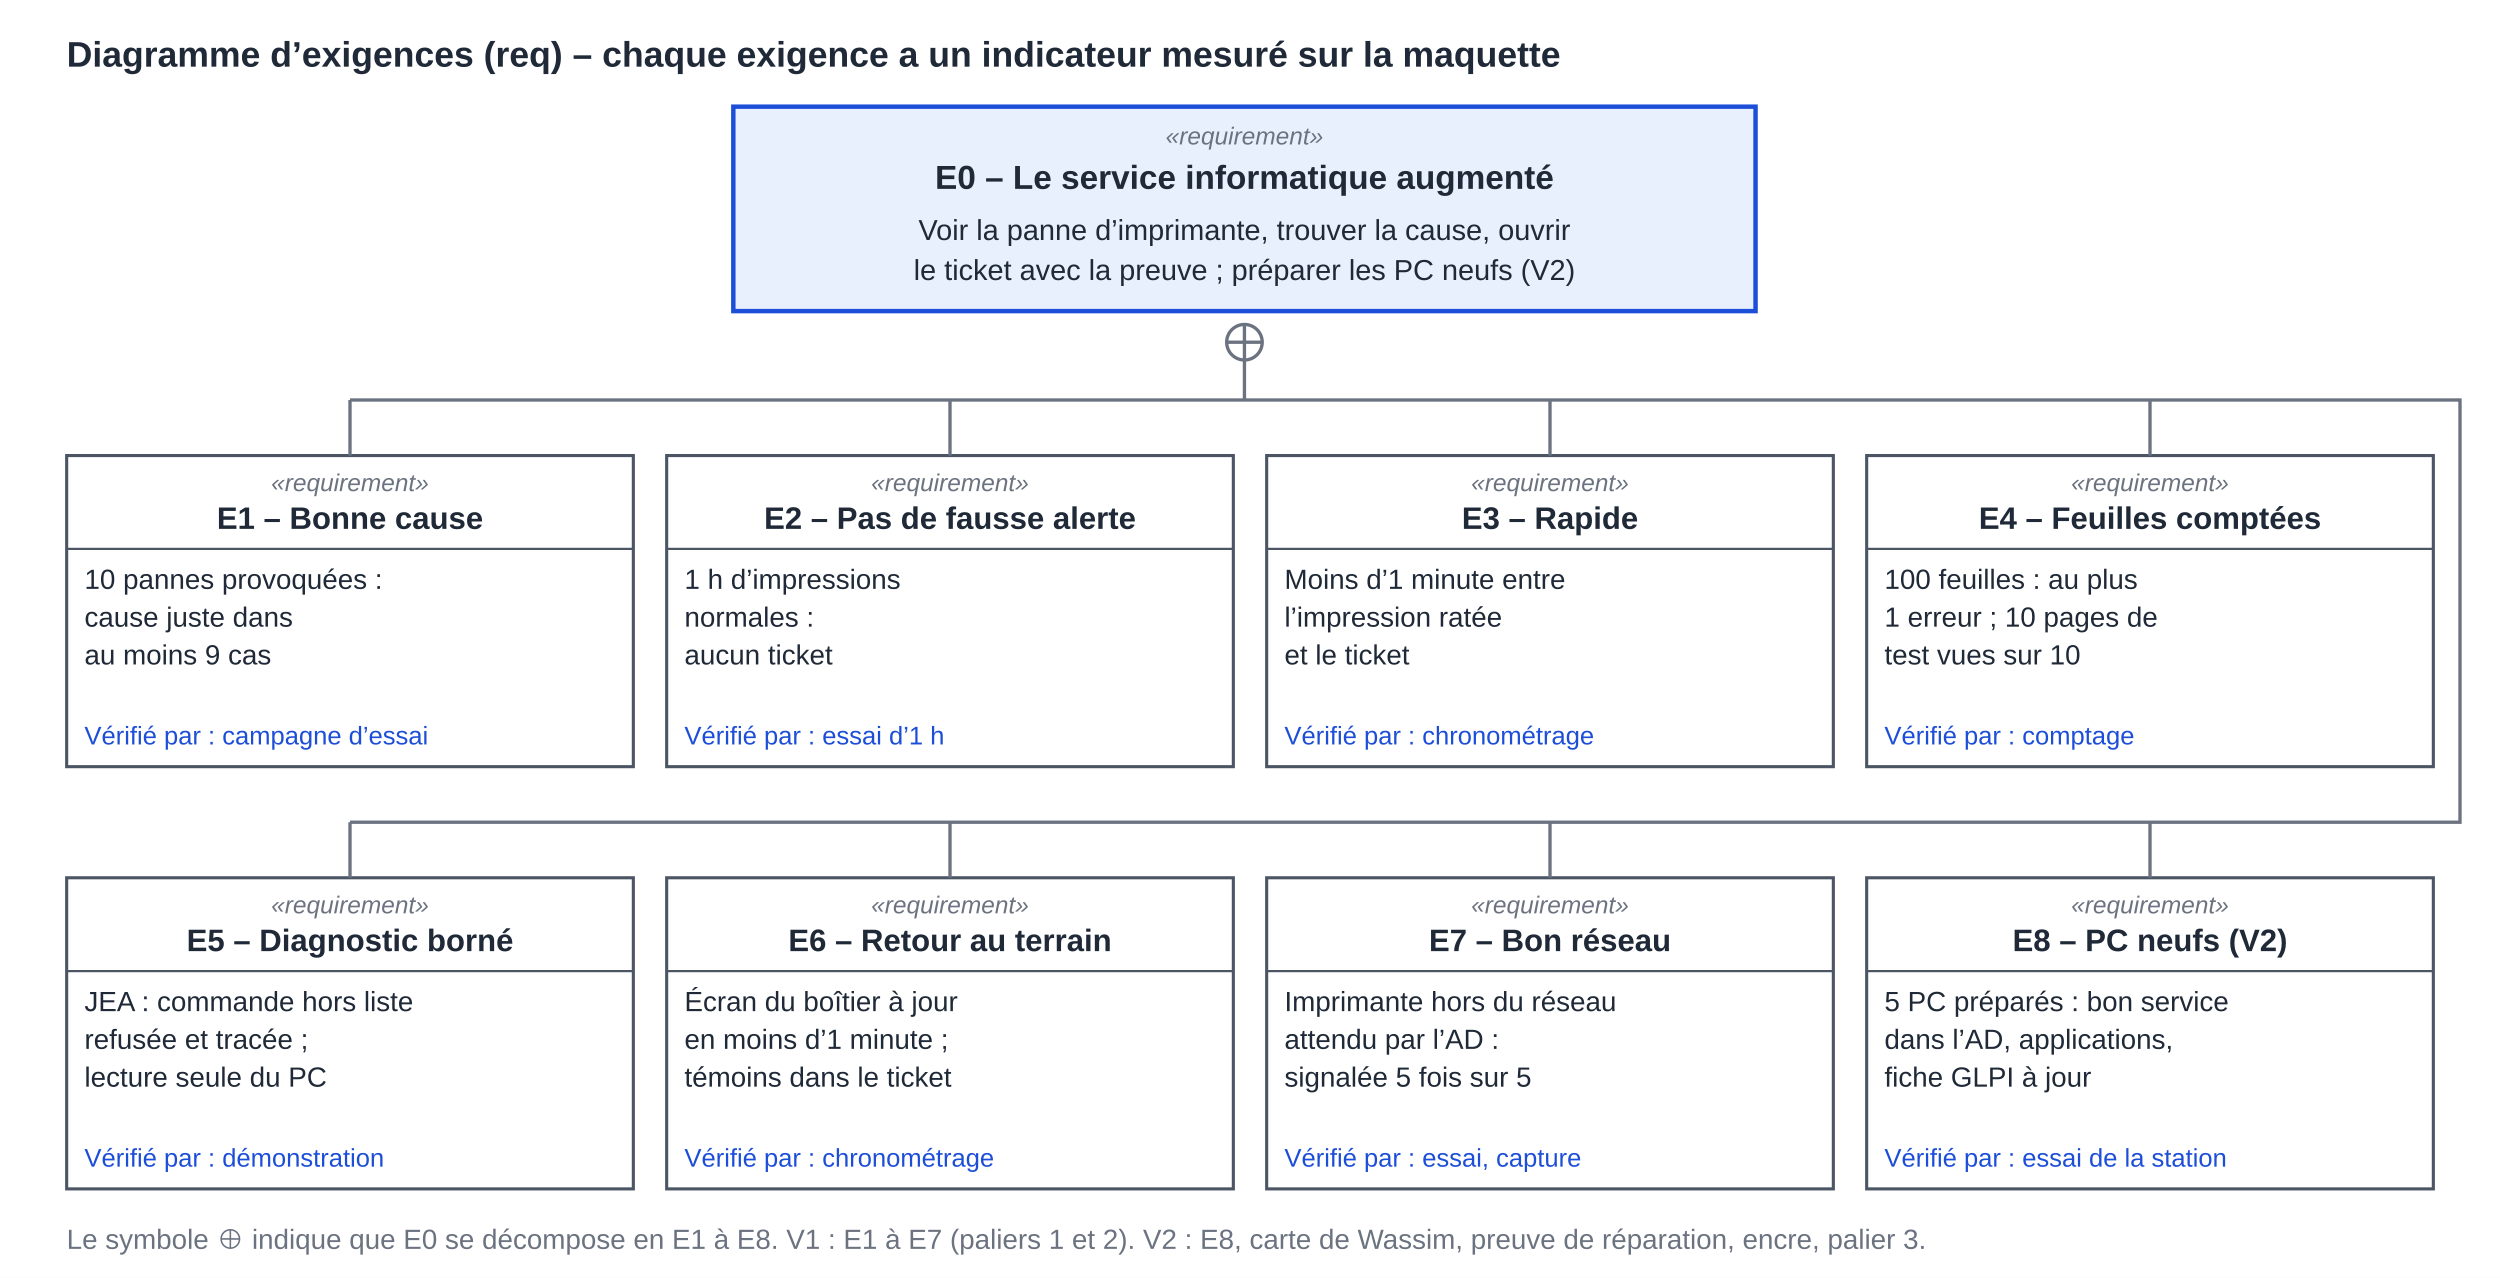
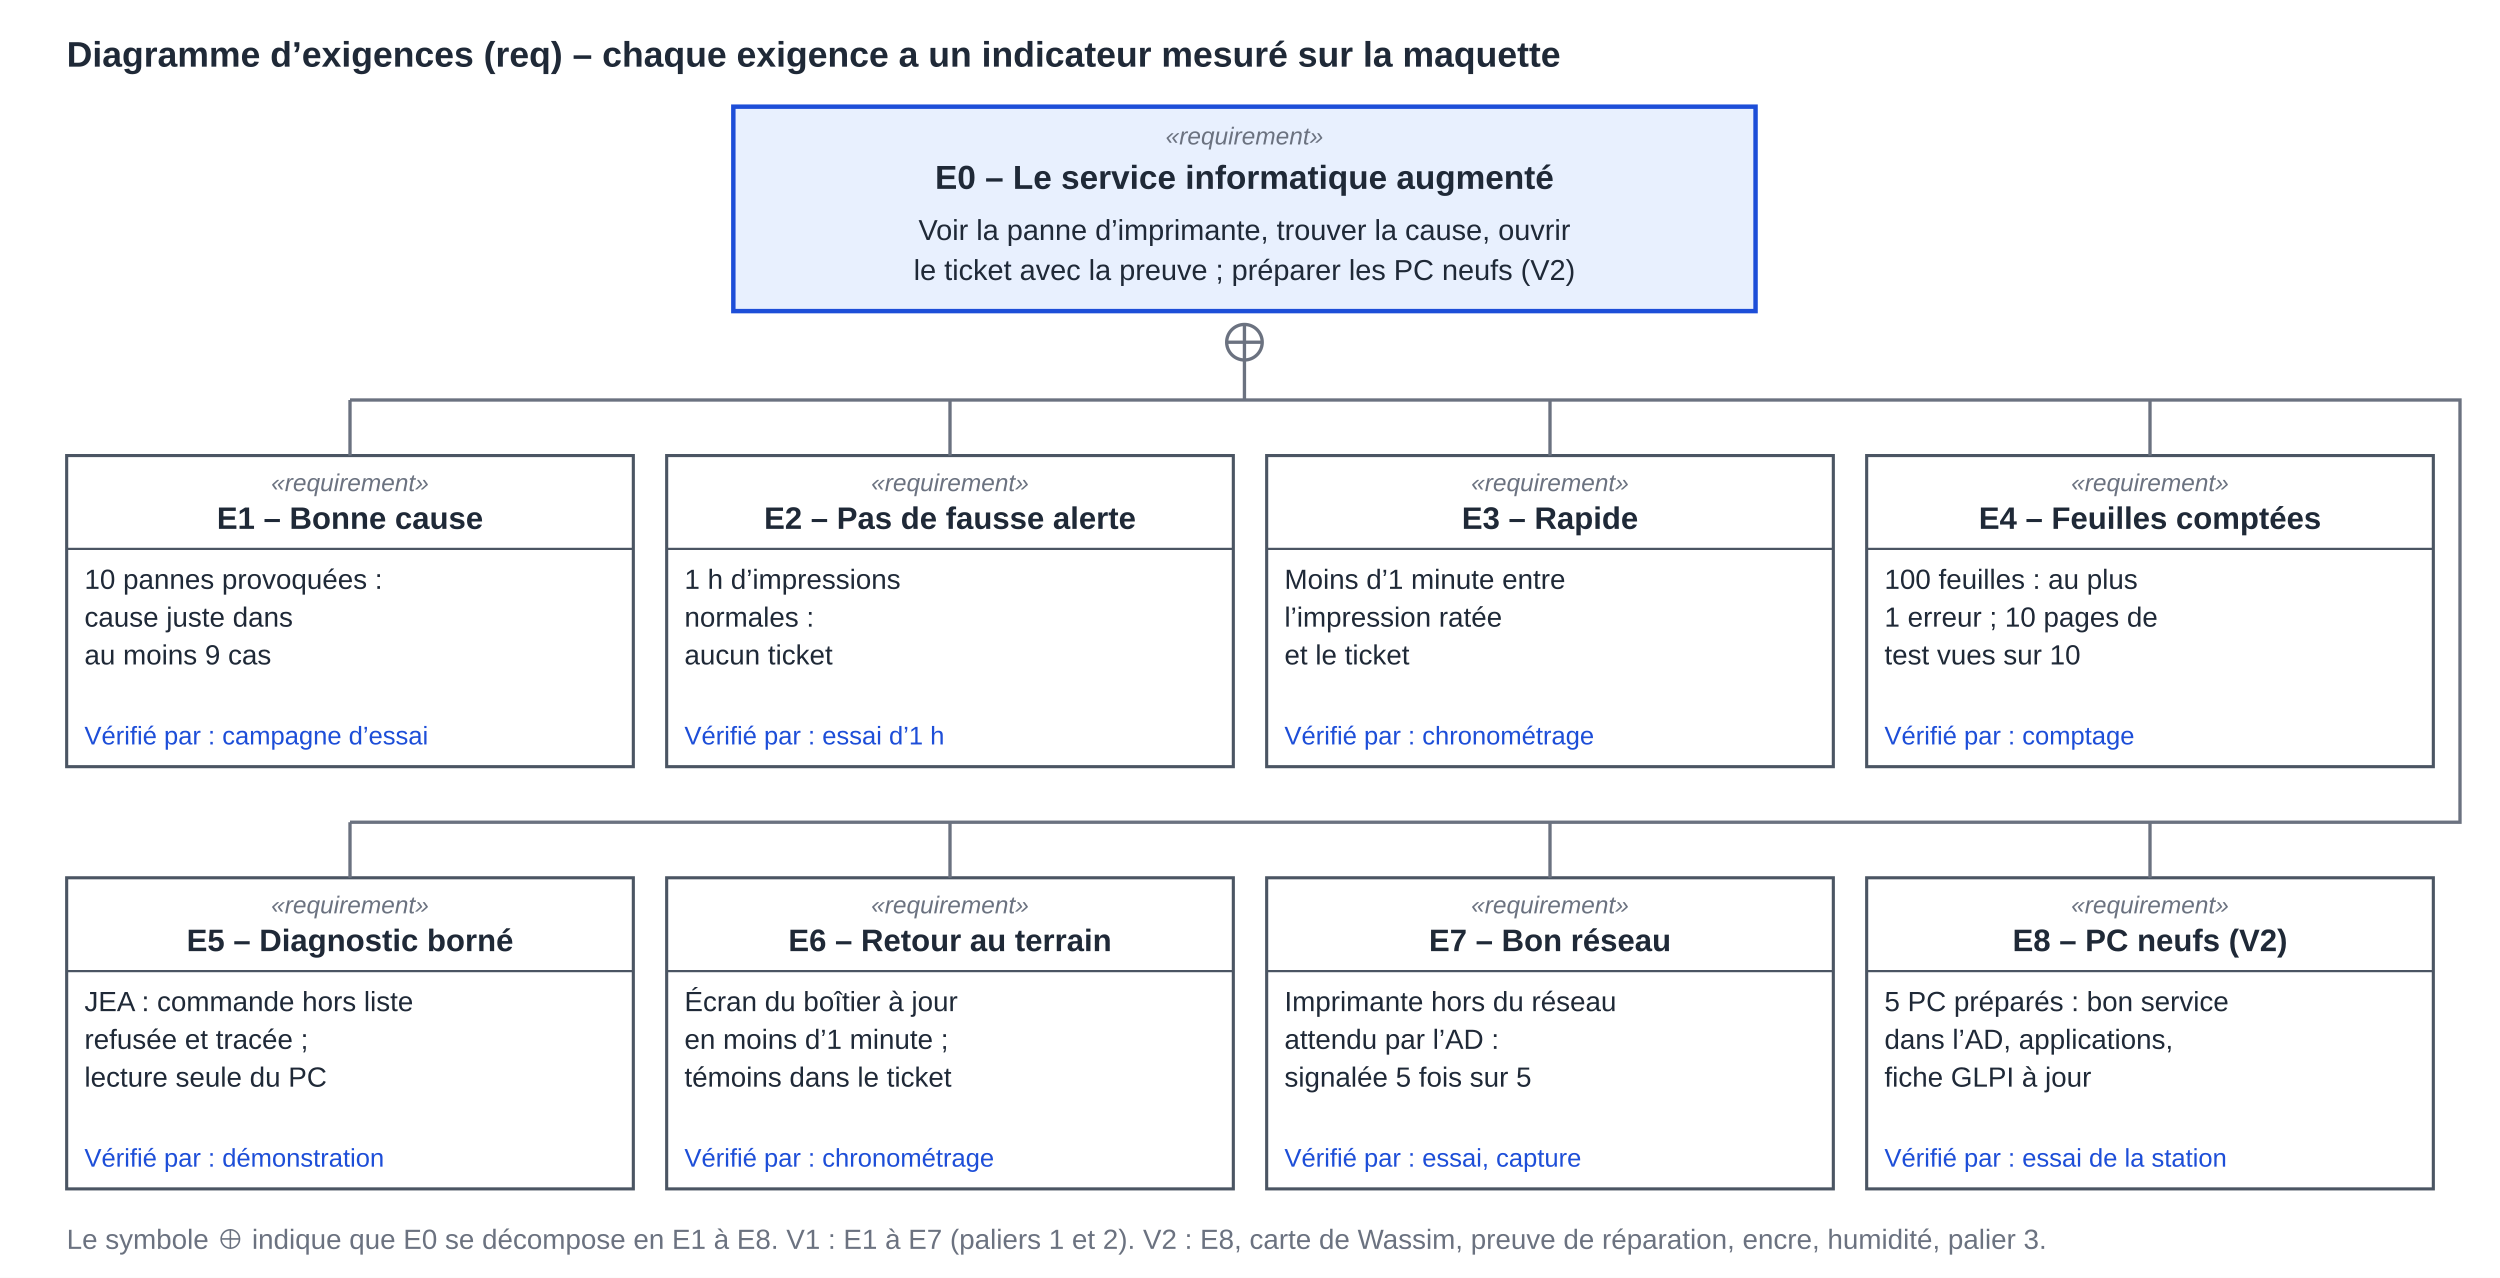
<svg xmlns="http://www.w3.org/2000/svg" width="1125" height="575" viewBox="0 0 1125 575" font-family="Liberation Sans, Arial, Helvetica, sans-serif">
  <defs>
    <marker id="fl" viewBox="0 0 10 10" refX="9" refY="5" markerWidth="8" markerHeight="8" orient="auto-start-reverse">
      <path d="M0,0 L10,5 L0,10 z" fill="#6b7280" />
    </marker>
    <marker id="flo" viewBox="0 0 10 10" refX="9" refY="5" markerWidth="9" markerHeight="9" orient="auto">
      <path d="M0,0 L10,5 L0,10" fill="none" stroke="#6b7280" stroke-width="1.5" />
    </marker>
  </defs>
  <rect width="100%" height="100%" fill="#fff" />
  <text x="30" y="30" font-size="16" font-weight="bold" fill="#1f2937" text-anchor="start">Diagramme d’exigences (req) – chaque exigence a un indicateur mesuré sur la maquette</text>
  <rect x="330" y="48" width="460" height="92" fill="#e8f0fe" stroke="#1d4ed8" stroke-width="2" />
  <text x="560.0" y="65" font-size="11" font-weight="normal" fill="#6b7280" text-anchor="middle" font-style="italic">«requirement»</text>
  <text x="560.0" y="85" font-size="15" font-weight="bold" fill="#1f2937" text-anchor="middle">E0 – Le service informatique augmenté</text>
  <text x="560.0" y="108" font-size="13" font-weight="normal" fill="#1f2937" text-anchor="middle">Voir la panne d’imprimante, trouver la cause, ouvrir</text>
  <text x="560.0" y="126" font-size="13" font-weight="normal" fill="#1f2937" text-anchor="middle">le ticket avec la preuve ; préparer les PC neufs (V2)</text>
  <circle cx="560.0" cy="154" r="8" fill="#fff" stroke="#6b7280" stroke-width="1.5" />
  <polyline points="552.0,154 568.0,154" fill="none" stroke="#6b7280" stroke-width="1.5" />
  <polyline points="560.0,146 560.0,162" fill="none" stroke="#6b7280" stroke-width="1.5" />
  <polyline points="560.0,162 560.0,180" fill="none" stroke="#6b7280" stroke-width="1.5" />
  <polyline points="157.5,180 967.5,180" fill="none" stroke="#6b7280" stroke-width="1.5" />
  <rect x="30" y="205" width="255" height="140" fill="#fff" stroke="#4b5563" stroke-width="1.4" />
  <text x="157.5" y="221" font-size="11" font-weight="normal" fill="#6b7280" text-anchor="middle" font-style="italic">«requirement»</text>
  <text x="157.5" y="238" font-size="14" font-weight="bold" fill="#1f2937" text-anchor="middle">E1 – Bonne cause</text>
  <polyline points="30,247 285,247" fill="none" stroke="#4b5563" stroke-width="1" />
  <text x="38" y="265" font-size="12.5" font-weight="normal" fill="#1f2937" text-anchor="start">10 pannes provoquées :</text>
  <text x="38" y="282" font-size="12.5" font-weight="normal" fill="#1f2937" text-anchor="start">cause juste dans</text>
  <text x="38" y="299" font-size="12.5" font-weight="normal" fill="#1f2937" text-anchor="start">au moins 9 cas</text>
  <text x="38" y="335" font-size="11.5" font-weight="normal" fill="#1d4ed8" text-anchor="start">Vérifié par : campagne d’essai</text>
  <polyline points="157.5,180 157.5,205" fill="none" stroke="#6b7280" stroke-width="1.5" />
  <rect x="300" y="205" width="255" height="140" fill="#fff" stroke="#4b5563" stroke-width="1.4" />
  <text x="427.5" y="221" font-size="11" font-weight="normal" fill="#6b7280" text-anchor="middle" font-style="italic">«requirement»</text>
  <text x="427.5" y="238" font-size="14" font-weight="bold" fill="#1f2937" text-anchor="middle">E2 – Pas de fausse alerte</text>
  <polyline points="300,247 555,247" fill="none" stroke="#4b5563" stroke-width="1" />
  <text x="308" y="265" font-size="12.5" font-weight="normal" fill="#1f2937" text-anchor="start">1 h d’impressions</text>
  <text x="308" y="282" font-size="12.5" font-weight="normal" fill="#1f2937" text-anchor="start">normales :</text>
  <text x="308" y="299" font-size="12.5" font-weight="normal" fill="#1f2937" text-anchor="start">aucun ticket</text>
  <text x="308" y="335" font-size="11.5" font-weight="normal" fill="#1d4ed8" text-anchor="start">Vérifié par : essai d’1 h</text>
  <polyline points="427.5,180 427.5,205" fill="none" stroke="#6b7280" stroke-width="1.5" />
  <rect x="570" y="205" width="255" height="140" fill="#fff" stroke="#4b5563" stroke-width="1.4" />
  <text x="697.5" y="221" font-size="11" font-weight="normal" fill="#6b7280" text-anchor="middle" font-style="italic">«requirement»</text>
  <text x="697.5" y="238" font-size="14" font-weight="bold" fill="#1f2937" text-anchor="middle">E3 – Rapide</text>
  <polyline points="570,247 825,247" fill="none" stroke="#4b5563" stroke-width="1" />
  <text x="578" y="265" font-size="12.5" font-weight="normal" fill="#1f2937" text-anchor="start">Moins d’1 minute entre</text>
  <text x="578" y="282" font-size="12.5" font-weight="normal" fill="#1f2937" text-anchor="start">l’impression ratée</text>
  <text x="578" y="299" font-size="12.5" font-weight="normal" fill="#1f2937" text-anchor="start">et le ticket</text>
  <text x="578" y="335" font-size="11.5" font-weight="normal" fill="#1d4ed8" text-anchor="start">Vérifié par : chronométrage</text>
  <polyline points="697.5,180 697.5,205" fill="none" stroke="#6b7280" stroke-width="1.5" />
  <rect x="840" y="205" width="255" height="140" fill="#fff" stroke="#4b5563" stroke-width="1.4" />
  <text x="967.5" y="221" font-size="11" font-weight="normal" fill="#6b7280" text-anchor="middle" font-style="italic">«requirement»</text>
  <text x="967.5" y="238" font-size="14" font-weight="bold" fill="#1f2937" text-anchor="middle">E4 – Feuilles comptées</text>
  <polyline points="840,247 1095,247" fill="none" stroke="#4b5563" stroke-width="1" />
  <text x="848" y="265" font-size="12.5" font-weight="normal" fill="#1f2937" text-anchor="start">100 feuilles : au plus</text>
  <text x="848" y="282" font-size="12.5" font-weight="normal" fill="#1f2937" text-anchor="start">1 erreur ; 10 pages de</text>
  <text x="848" y="299" font-size="12.5" font-weight="normal" fill="#1f2937" text-anchor="start">test vues sur 10</text>
  <text x="848" y="335" font-size="11.5" font-weight="normal" fill="#1d4ed8" text-anchor="start">Vérifié par : comptage</text>
  <polyline points="967.5,180 967.5,205" fill="none" stroke="#6b7280" stroke-width="1.5" />
  <rect x="30" y="395" width="255" height="140" fill="#fff" stroke="#4b5563" stroke-width="1.4" />
  <text x="157.5" y="411" font-size="11" font-weight="normal" fill="#6b7280" text-anchor="middle" font-style="italic">«requirement»</text>
  <text x="157.5" y="428" font-size="14" font-weight="bold" fill="#1f2937" text-anchor="middle">E5 – Diagnostic borné</text>
  <polyline points="30,437 285,437" fill="none" stroke="#4b5563" stroke-width="1" />
  <text x="38" y="455" font-size="12.5" font-weight="normal" fill="#1f2937" text-anchor="start">JEA : commande hors liste</text>
  <text x="38" y="472" font-size="12.5" font-weight="normal" fill="#1f2937" text-anchor="start">refusée et tracée ;</text>
  <text x="38" y="489" font-size="12.5" font-weight="normal" fill="#1f2937" text-anchor="start">lecture seule du PC</text>
  <text x="38" y="525" font-size="11.5" font-weight="normal" fill="#1d4ed8" text-anchor="start">Vérifié par : démonstration</text>
  <polyline points="157.5,370 157.5,395" fill="none" stroke="#6b7280" stroke-width="1.5" />
  <rect x="300" y="395" width="255" height="140" fill="#fff" stroke="#4b5563" stroke-width="1.4" />
  <text x="427.5" y="411" font-size="11" font-weight="normal" fill="#6b7280" text-anchor="middle" font-style="italic">«requirement»</text>
  <text x="427.5" y="428" font-size="14" font-weight="bold" fill="#1f2937" text-anchor="middle">E6 – Retour au terrain</text>
  <polyline points="300,437 555,437" fill="none" stroke="#4b5563" stroke-width="1" />
  <text x="308" y="455" font-size="12.5" font-weight="normal" fill="#1f2937" text-anchor="start">Écran du boîtier à jour</text>
  <text x="308" y="472" font-size="12.5" font-weight="normal" fill="#1f2937" text-anchor="start">en moins d’1 minute ;</text>
  <text x="308" y="489" font-size="12.5" font-weight="normal" fill="#1f2937" text-anchor="start">témoins dans le ticket</text>
  <text x="308" y="525" font-size="11.5" font-weight="normal" fill="#1d4ed8" text-anchor="start">Vérifié par : chronométrage</text>
  <polyline points="427.5,370 427.5,395" fill="none" stroke="#6b7280" stroke-width="1.5" />
  <rect x="570" y="395" width="255" height="140" fill="#fff" stroke="#4b5563" stroke-width="1.4" />
  <text x="697.5" y="411" font-size="11" font-weight="normal" fill="#6b7280" text-anchor="middle" font-style="italic">«requirement»</text>
  <text x="697.5" y="428" font-size="14" font-weight="bold" fill="#1f2937" text-anchor="middle">E7 – Bon réseau</text>
  <polyline points="570,437 825,437" fill="none" stroke="#4b5563" stroke-width="1" />
  <text x="578" y="455" font-size="12.5" font-weight="normal" fill="#1f2937" text-anchor="start">Imprimante hors du réseau</text>
  <text x="578" y="472" font-size="12.5" font-weight="normal" fill="#1f2937" text-anchor="start">attendu par l’AD :</text>
  <text x="578" y="489" font-size="12.5" font-weight="normal" fill="#1f2937" text-anchor="start">signalée 5 fois sur 5</text>
  <text x="578" y="525" font-size="11.5" font-weight="normal" fill="#1d4ed8" text-anchor="start">Vérifié par : essai, capture</text>
  <polyline points="697.5,370 697.5,395" fill="none" stroke="#6b7280" stroke-width="1.5" />
  <rect x="840" y="395" width="255" height="140" fill="#fff" stroke="#4b5563" stroke-width="1.4" />
  <text x="967.5" y="411" font-size="11" font-weight="normal" fill="#6b7280" text-anchor="middle" font-style="italic">«requirement»</text>
  <text x="967.5" y="428" font-size="14" font-weight="bold" fill="#1f2937" text-anchor="middle">E8 – PC neufs (V2)</text>
  <polyline points="840,437 1095,437" fill="none" stroke="#4b5563" stroke-width="1" />
  <text x="848" y="455" font-size="12.5" font-weight="normal" fill="#1f2937" text-anchor="start">5 PC préparés : bon service</text>
  <text x="848" y="472" font-size="12.5" font-weight="normal" fill="#1f2937" text-anchor="start">dans l’AD, applications,</text>
  <text x="848" y="489" font-size="12.5" font-weight="normal" fill="#1f2937" text-anchor="start">fiche GLPI à jour</text>
  <text x="848" y="525" font-size="11.5" font-weight="normal" fill="#1d4ed8" text-anchor="start">Vérifié par : essai de la station</text>
  <polyline points="967.5,370 967.5,395" fill="none" stroke="#6b7280" stroke-width="1.5" />
  <polyline points="157.5,370 967.5,370" fill="none" stroke="#6b7280" stroke-width="1.5" />
  <polyline points="967.5,180 1107,180 1107,370 967.5,370" fill="none" stroke="#6b7280" stroke-width="1.5" />
-   <text x="30" y="562" font-size="12.5" font-weight="normal" fill="#6b7280" text-anchor="start">Le symbole ⊕ indique que E0 se décompose en E1 à E8. V1 : E1 à E7 (paliers 1 et 2). V2 : E8, carte de Wassim, preuve de réparation, encre, palier 3.</text>
+   <text x="30" y="562" font-size="12.5" font-weight="normal" fill="#6b7280" text-anchor="start">Le symbole ⊕ indique que E0 se décompose en E1 à E8. V1 : E1 à E7 (paliers 1 et 2). V2 : E8, carte de Wassim, preuve de réparation, encre, humidité, palier 3.</text>
</svg>
